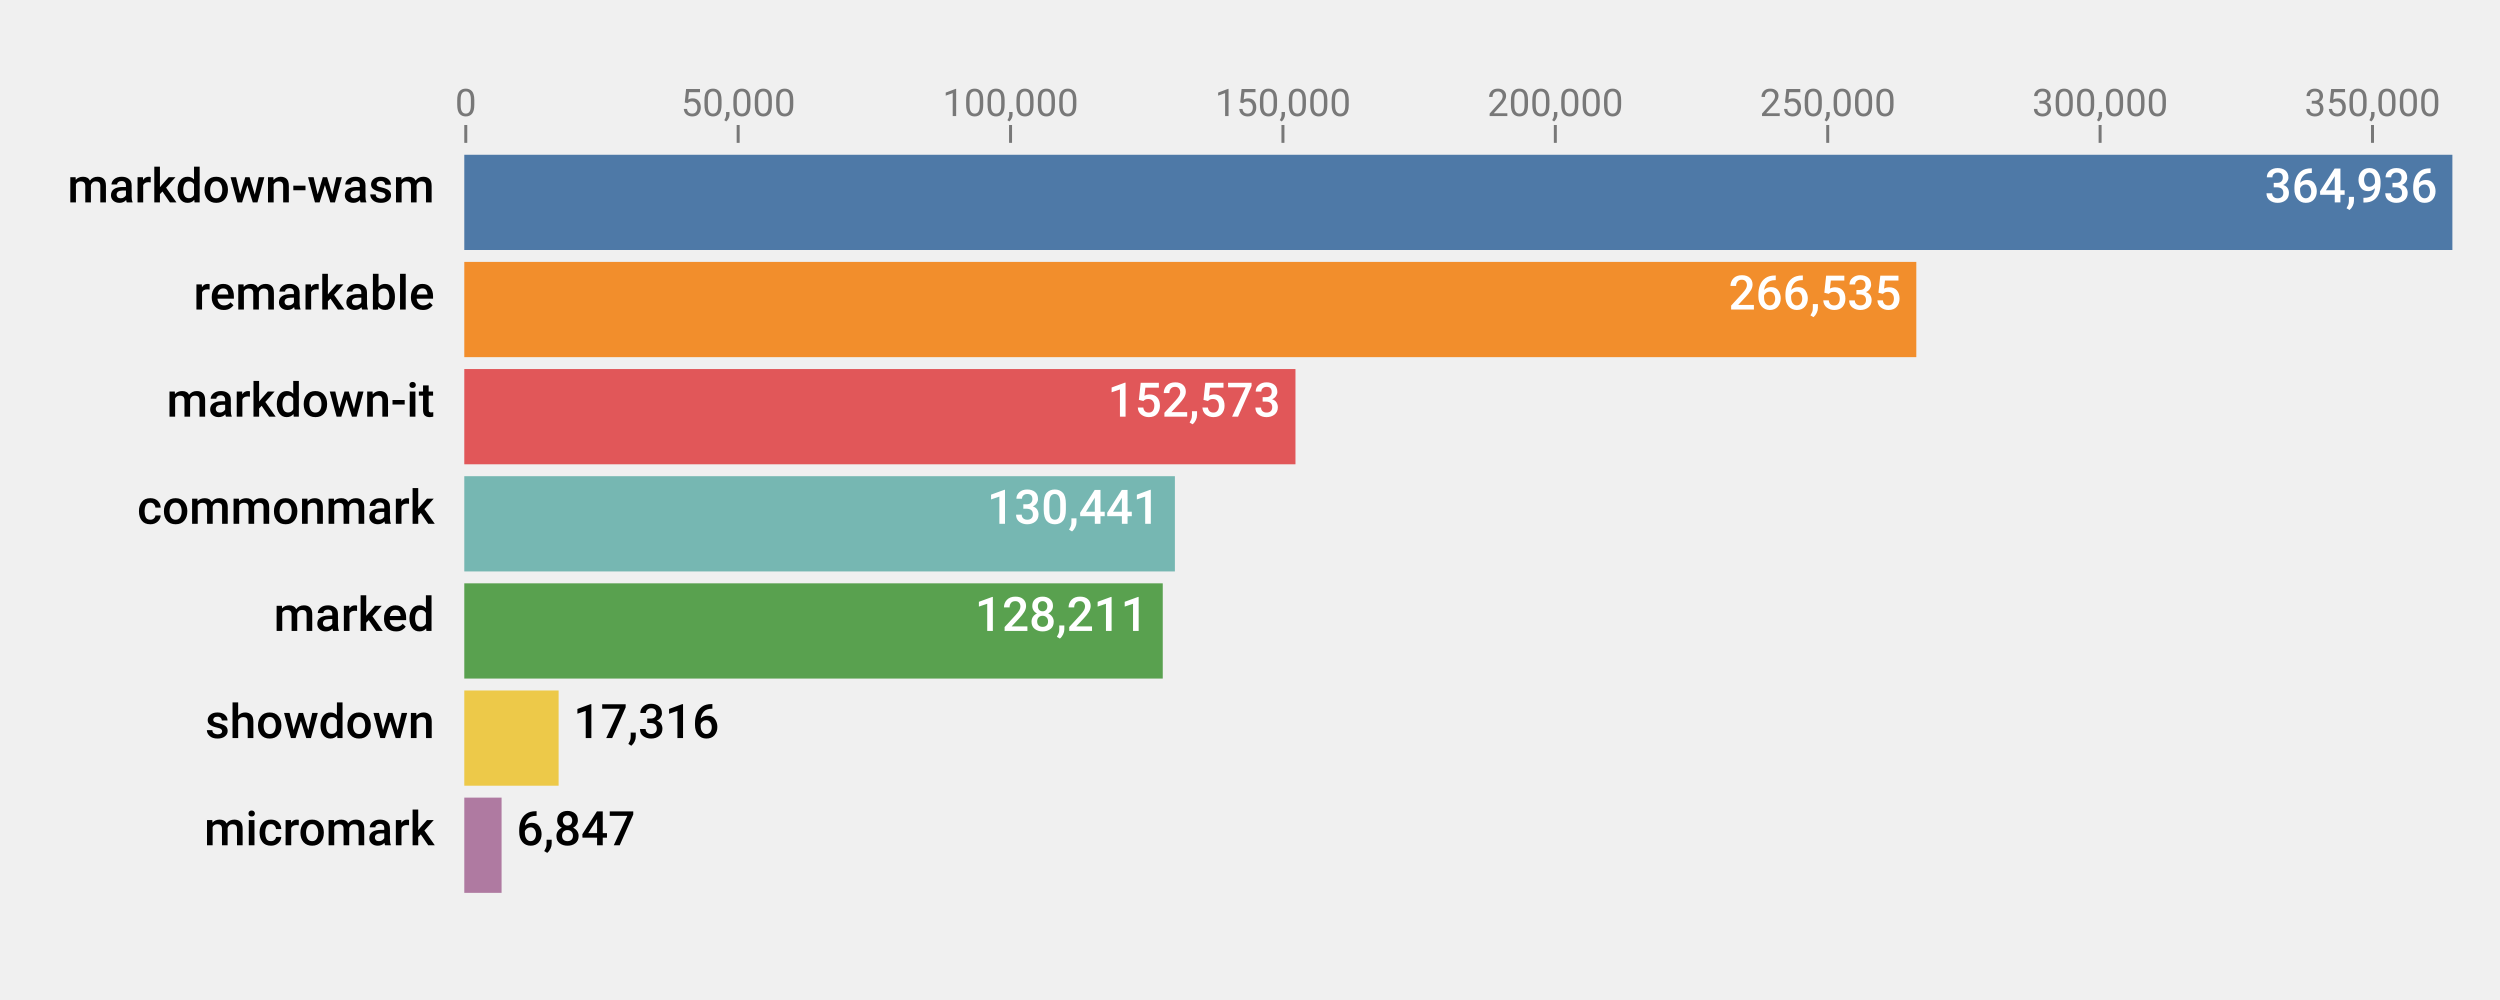
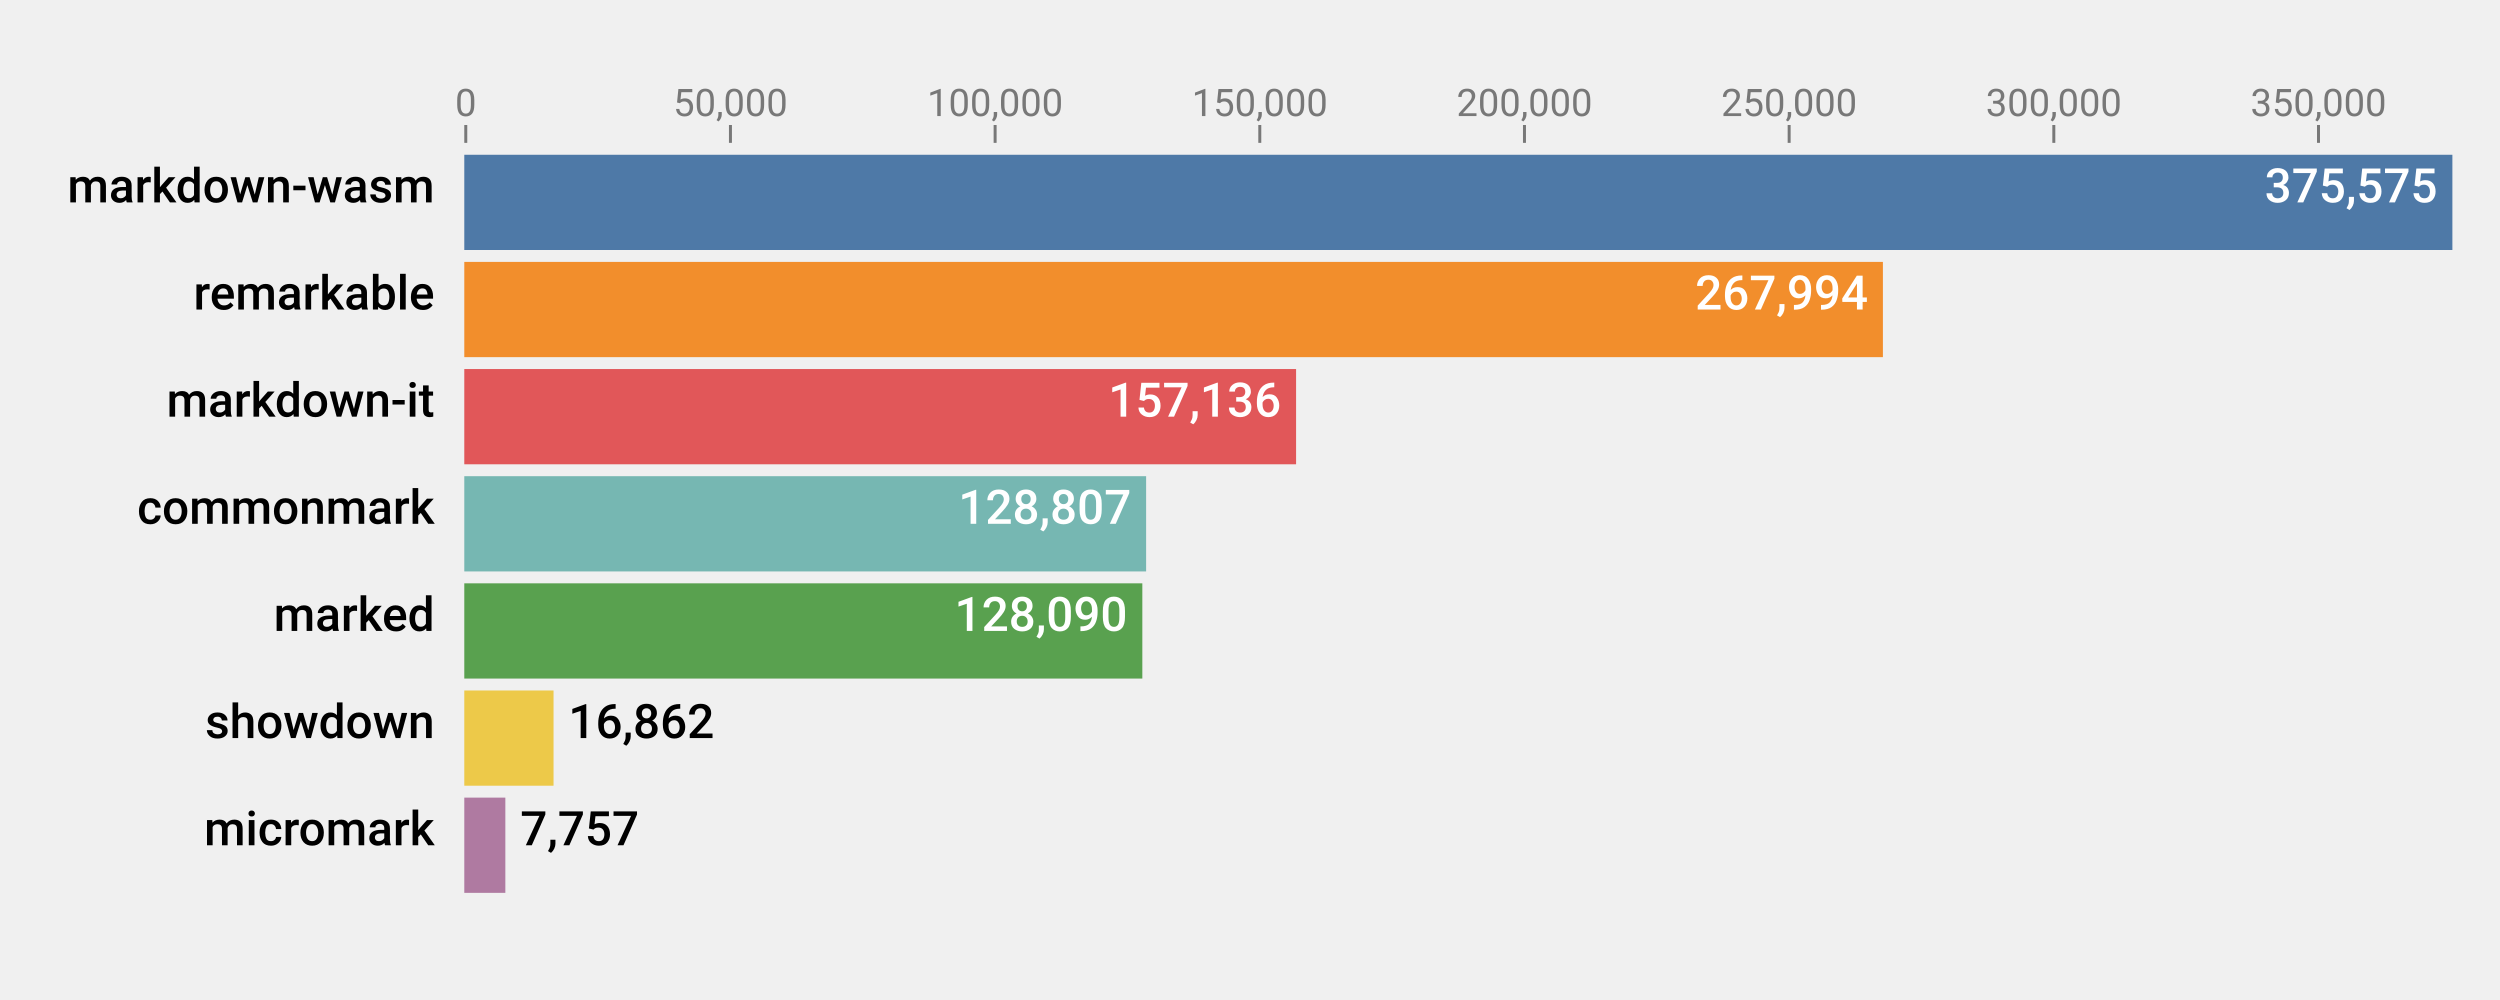
<svg xmlns="http://www.w3.org/2000/svg" width="840" height="336" font-family="system-ui,-apple-system,&quot;Segoe UI&quot;,Roboto,&quot;Helvetica Neue&quot;,&quot;Noto Sans&quot;,&quot;Liberation Sans&quot;,Arial,sans-serif" font-size="16">
  <g font-weight="500" text-anchor="end">
    <text x="156" y="68" alignment-baseline="central" dx="-10">markdown-wasm</text>
    <text x="156" y="104" alignment-baseline="central" dx="-10">remarkable</text>
    <text x="156" y="140" alignment-baseline="central" dx="-10">markdown-it</text>
    <text x="156" y="176" alignment-baseline="central" dx="-10">commonmark</text>
    <text x="156" y="212" alignment-baseline="central" dx="-10">marked</text>
    <text x="156" y="248" alignment-baseline="central" dx="-10">showdown</text>
    <text x="156" y="284" alignment-baseline="central" dx="-10">micromark</text>
  </g>
  <path fill="#4e79a7" d="M156 52h668v32H156z" />
-   <path fill="#f28e2c" d="M156 88h487.881v32H156z" />
-   <path fill="#e15759" d="M156 124h279.278v32H156z" />
-   <path fill="#76b7b2" d="M156 160h238.766v32H156z" />
-   <path fill="#59a14f" d="M156 196h234.685v32H156z" />
-   <path fill="#edc949" d="M156 232h31.696v32H156z" />
-   <path fill="#af7aa1" d="M156 268h12.532v32H156z" />
+   <path fill="#f28e2c" d="M156 88h476.656v32H156z" />
+   <path fill="#e15759" d="M156 124h279.484v32H156z" />
+   <path fill="#76b7b2" d="M156 160h229.097v32H156z" />
+   <path fill="#59a14f" d="M156 196h227.823v32H156z" />
+   <path fill="#edc949" d="M156 232h29.991v32H156z" />
+   <path fill="#af7aa1" d="M156 268h13.796v32H156z" />
  <g fill="#fff" font-weight="500" text-anchor="end">
-     <text x="824" y="68" alignment-baseline="central" dx="-5">364,936</text>
-     <text x="643.881" y="104" alignment-baseline="central" dx="-5">266,535</text>
-     <text x="435.278" y="140" alignment-baseline="central" dx="-5">152,573</text>
-     <text x="394.766" y="176" alignment-baseline="central" dx="-5">130,441</text>
-     <text x="390.685" y="212" alignment-baseline="central" dx="-5">128,211</text>
-     <text x="187.696" y="248" fill="#000" alignment-baseline="central" dx="5" text-anchor="start">17,316</text>
-     <text x="168.532" y="284" fill="#000" alignment-baseline="central" dx="5" text-anchor="start">6,847</text>
+     <text x="824" y="68" alignment-baseline="central" dx="-5">375,575</text>
+     <text x="632.656" y="104" alignment-baseline="central" dx="-5">267,994</text>
+     <text x="435.484" y="140" alignment-baseline="central" dx="-5">157,136</text>
+     <text x="385.097" y="176" alignment-baseline="central" dx="-5">128,807</text>
+     <text x="383.823" y="212" alignment-baseline="central" dx="-5">128,090</text>
+     <text x="185.991" y="248" fill="#000" alignment-baseline="central" dx="5" text-anchor="start">16,862</text>
+     <text x="169.796" y="284" fill="#000" alignment-baseline="central" dx="5" text-anchor="start">7,757</text>
  </g>
  <g fill="none" font-size="12.8" opacity=".5" text-anchor="middle">
    <g class="tick" opacity="1">
      <path stroke="currentColor" d="M156.5 48v-6" />
      <text y="-9" fill="currentColor" dy="0em" transform="translate(156.5 48)">0</text>
    </g>
    <g class="tick" opacity="1">
-       <path stroke="currentColor" d="M248.023 48v-6" />
-       <text y="-9" fill="currentColor" dy="0em" transform="translate(248.023 48)">50,000</text>
+       <path stroke="currentColor" d="M245.43 48v-6" />
+       <text y="-9" fill="currentColor" dy="0em" transform="translate(245.43 48)">50,000</text>
    </g>
    <g class="tick" opacity="1">
-       <path stroke="currentColor" d="M339.546 48v-6" />
-       <text y="-9" fill="currentColor" dy="0em" transform="translate(339.546 48)">100,000</text>
+       <path stroke="currentColor" d="M334.36 48v-6" />
+       <text y="-9" fill="currentColor" dy="0em" transform="translate(334.36 48)">100,000</text>
    </g>
    <g class="tick" opacity="1">
-       <path stroke="currentColor" d="M431.069 48v-6" />
-       <text y="-9" fill="currentColor" dy="0em" transform="translate(431.069 48)">150,000</text>
+       <path stroke="currentColor" d="M423.291 48v-6" />
+       <text y="-9" fill="currentColor" dy="0em" transform="translate(423.291 48)">150,000</text>
    </g>
    <g class="tick" opacity="1">
-       <path stroke="currentColor" d="M522.591 48v-6" />
-       <text y="-9" fill="currentColor" dy="0em" transform="translate(522.591 48)">200,000</text>
+       <path stroke="currentColor" d="M512.222 48v-6" />
+       <text y="-9" fill="currentColor" dy="0em" transform="translate(512.222 48)">200,000</text>
    </g>
    <g class="tick" opacity="1">
-       <path stroke="currentColor" d="M614.114 48v-6" />
-       <text y="-9" fill="currentColor" dy="0em" transform="translate(614.114 48)">250,000</text>
+       <path stroke="currentColor" d="M601.152 48v-6" />
+       <text y="-9" fill="currentColor" dy="0em" transform="translate(601.152 48)">250,000</text>
    </g>
    <g class="tick" opacity="1">
-       <path stroke="currentColor" d="M705.637 48v-6" />
-       <text y="-9" fill="currentColor" dy="0em" transform="translate(705.637 48)">300,000</text>
+       <path stroke="currentColor" d="M690.082 48v-6" />
+       <text y="-9" fill="currentColor" dy="0em" transform="translate(690.082 48)">300,000</text>
    </g>
    <g class="tick" opacity="1">
-       <path stroke="currentColor" d="M797.16 48v-6" />
-       <text y="-9" fill="currentColor" dy="0em" transform="translate(797.16 48)">350,000</text>
+       <path stroke="currentColor" d="M779.013 48v-6" />
+       <text y="-9" fill="currentColor" dy="0em" transform="translate(779.013 48)">350,000</text>
    </g>
  </g>
</svg>
